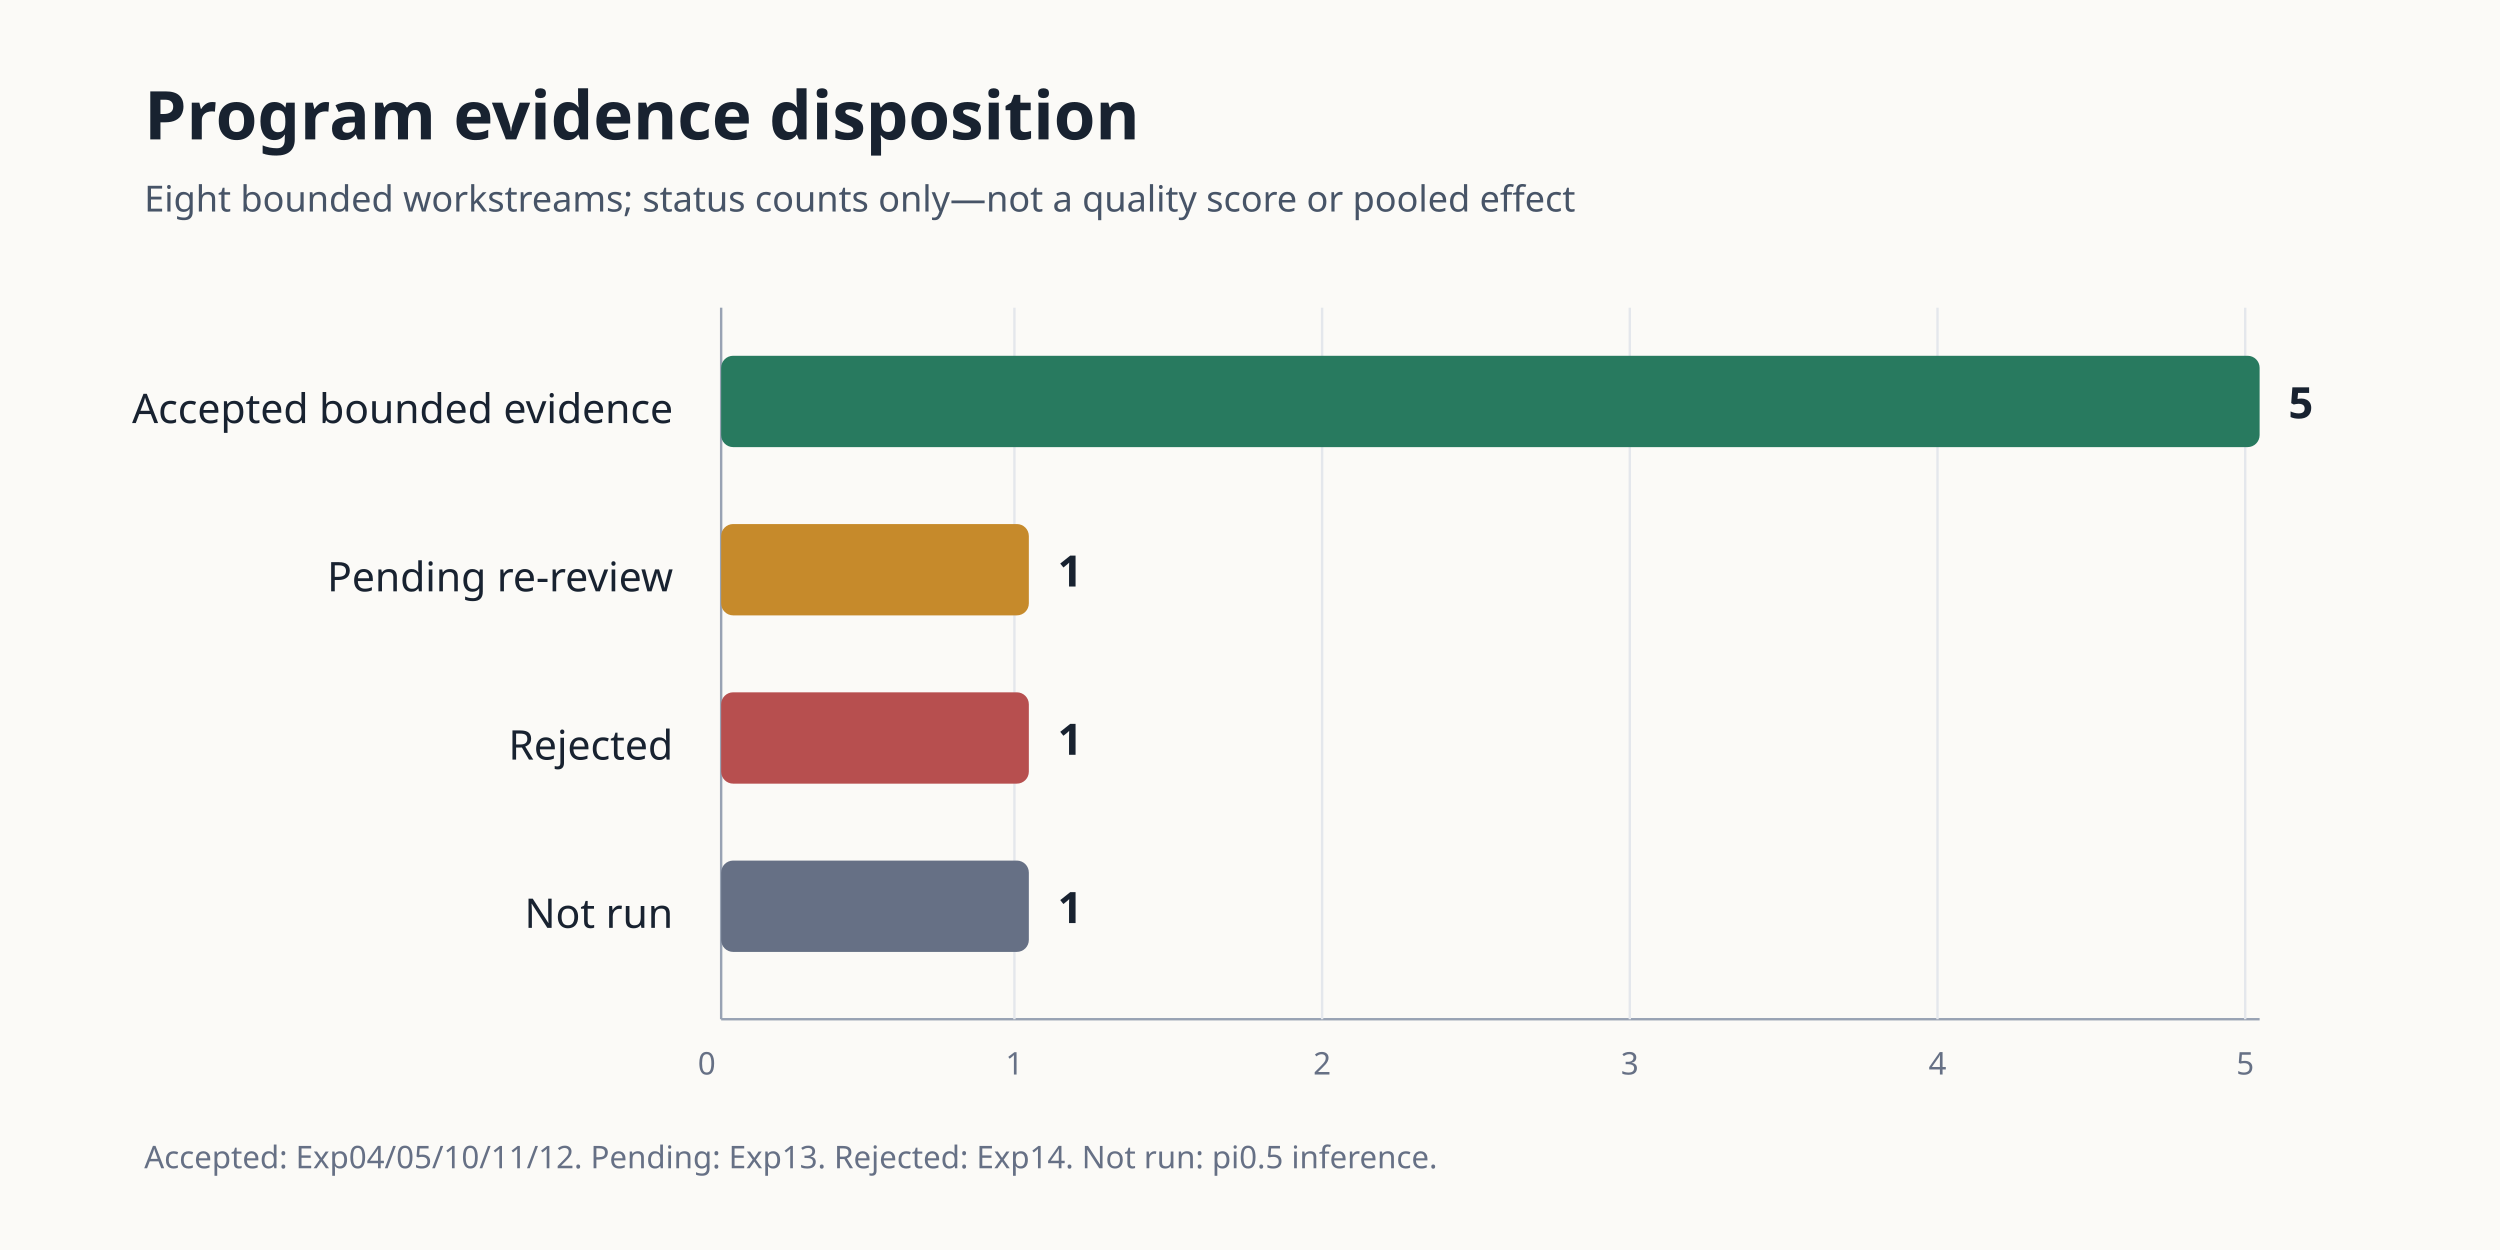
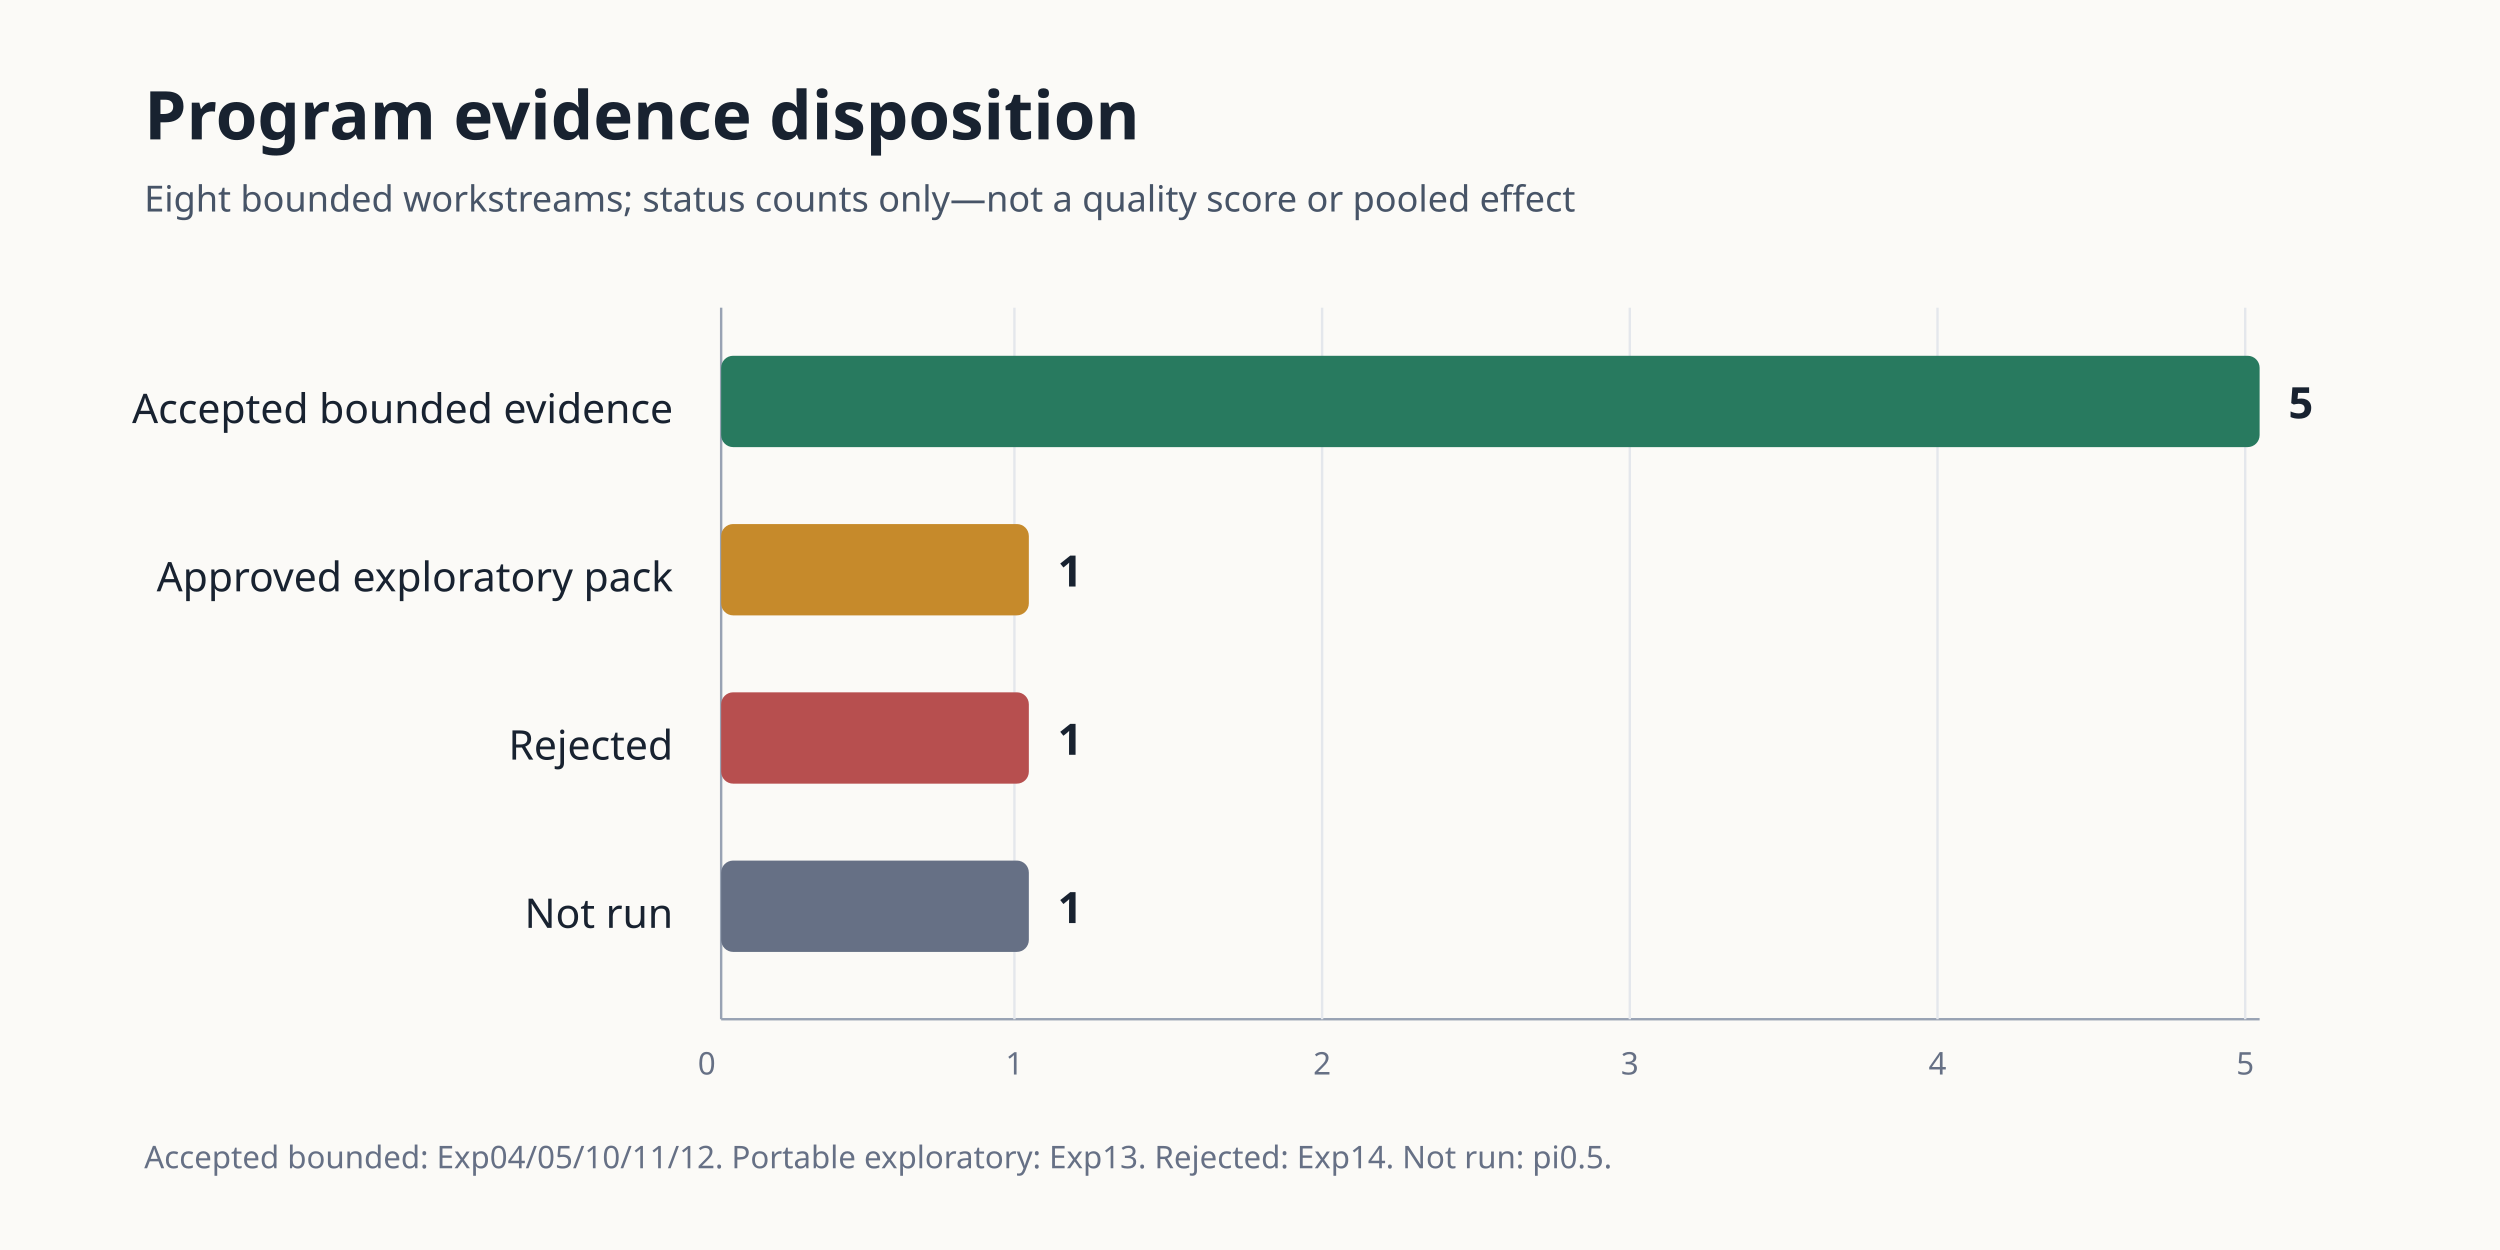
<svg xmlns="http://www.w3.org/2000/svg" width="1040" height="520" viewBox="0 0 1040 520" role="img" aria-labelledby="title desc">
  <rect width="1040" height="520" fill="#fbfaf7" />
  <text x="60" y="58" font-family="system-ui, sans-serif" font-size="28" font-weight="700" fill="#182230">Program evidence disposition</text>
  <text x="60" y="88" font-family="system-ui, sans-serif" font-size="15" fill="#475467">Eight bounded workstreams; status counts only—not a quality score or pooled effect</text>
  <line x1="300" y1="424" x2="940" y2="424" stroke="#98a2b3" stroke-width="1" />
  <line x1="300" y1="128" x2="300" y2="424" stroke="#98a2b3" stroke-width="1" />
  <g font-family="system-ui, sans-serif" font-size="13" fill="#667085">
    <text x="294" y="447" text-anchor="middle">0</text>
    <text x="422" y="447" text-anchor="middle">1</text>
    <text x="550" y="447" text-anchor="middle">2</text>
    <text x="678" y="447" text-anchor="middle">3</text>
    <text x="806" y="447" text-anchor="middle">4</text>
    <text x="934" y="447" text-anchor="middle">5</text>
  </g>
  <g stroke="#e4e7ec" stroke-width="1">
    <line x1="422" y1="128" x2="422" y2="424" />
    <line x1="550" y1="128" x2="550" y2="424" />
    <line x1="678" y1="128" x2="678" y2="424" />
    <line x1="806" y1="128" x2="806" y2="424" />
    <line x1="934" y1="128" x2="934" y2="424" />
  </g>
  <g font-family="system-ui, sans-serif" font-size="17" fill="#182230">
    <text x="280" y="176" text-anchor="end">Accepted bounded evidence</text>
-     <text x="280" y="246" text-anchor="end">Pending re-review</text>
+     <text x="280" y="246" text-anchor="end">Approved exploratory pack</text>
    <text x="280" y="316" text-anchor="end">Rejected</text>
    <text x="280" y="386" text-anchor="end">Not run</text>
  </g>
  <rect x="300" y="148" width="640" height="38" rx="5" fill="#287a5f" />
  <text x="952" y="174" font-family="system-ui, sans-serif" font-size="18" font-weight="700" fill="#182230">5</text>
  <rect x="300" y="218" width="128" height="38" rx="5" fill="#c68a2b" />
  <text x="440" y="244" font-family="system-ui, sans-serif" font-size="18" font-weight="700" fill="#182230">1</text>
  <rect x="300" y="288" width="128" height="38" rx="5" fill="#b74f4f" />
  <text x="440" y="314" font-family="system-ui, sans-serif" font-size="18" font-weight="700" fill="#182230">1</text>
  <rect x="300" y="358" width="128" height="38" rx="5" fill="#667085" />
  <text x="440" y="384" font-family="system-ui, sans-serif" font-size="18" font-weight="700" fill="#182230">1</text>
-   <text x="60" y="486" font-family="system-ui, sans-serif" font-size="13" fill="#667085">Accepted: Exp04/05/10/11/12. Pending: Exp13. Rejected: Exp14. Not run: pi0.5 inference.</text>
+   <text x="60" y="486" font-family="system-ui, sans-serif" font-size="13" fill="#667085">Accepted bounded: Exp04/05/10/11/12. Portable exploratory: Exp13. Rejected: Exp14. Not run: pi0.5.</text>
</svg>
